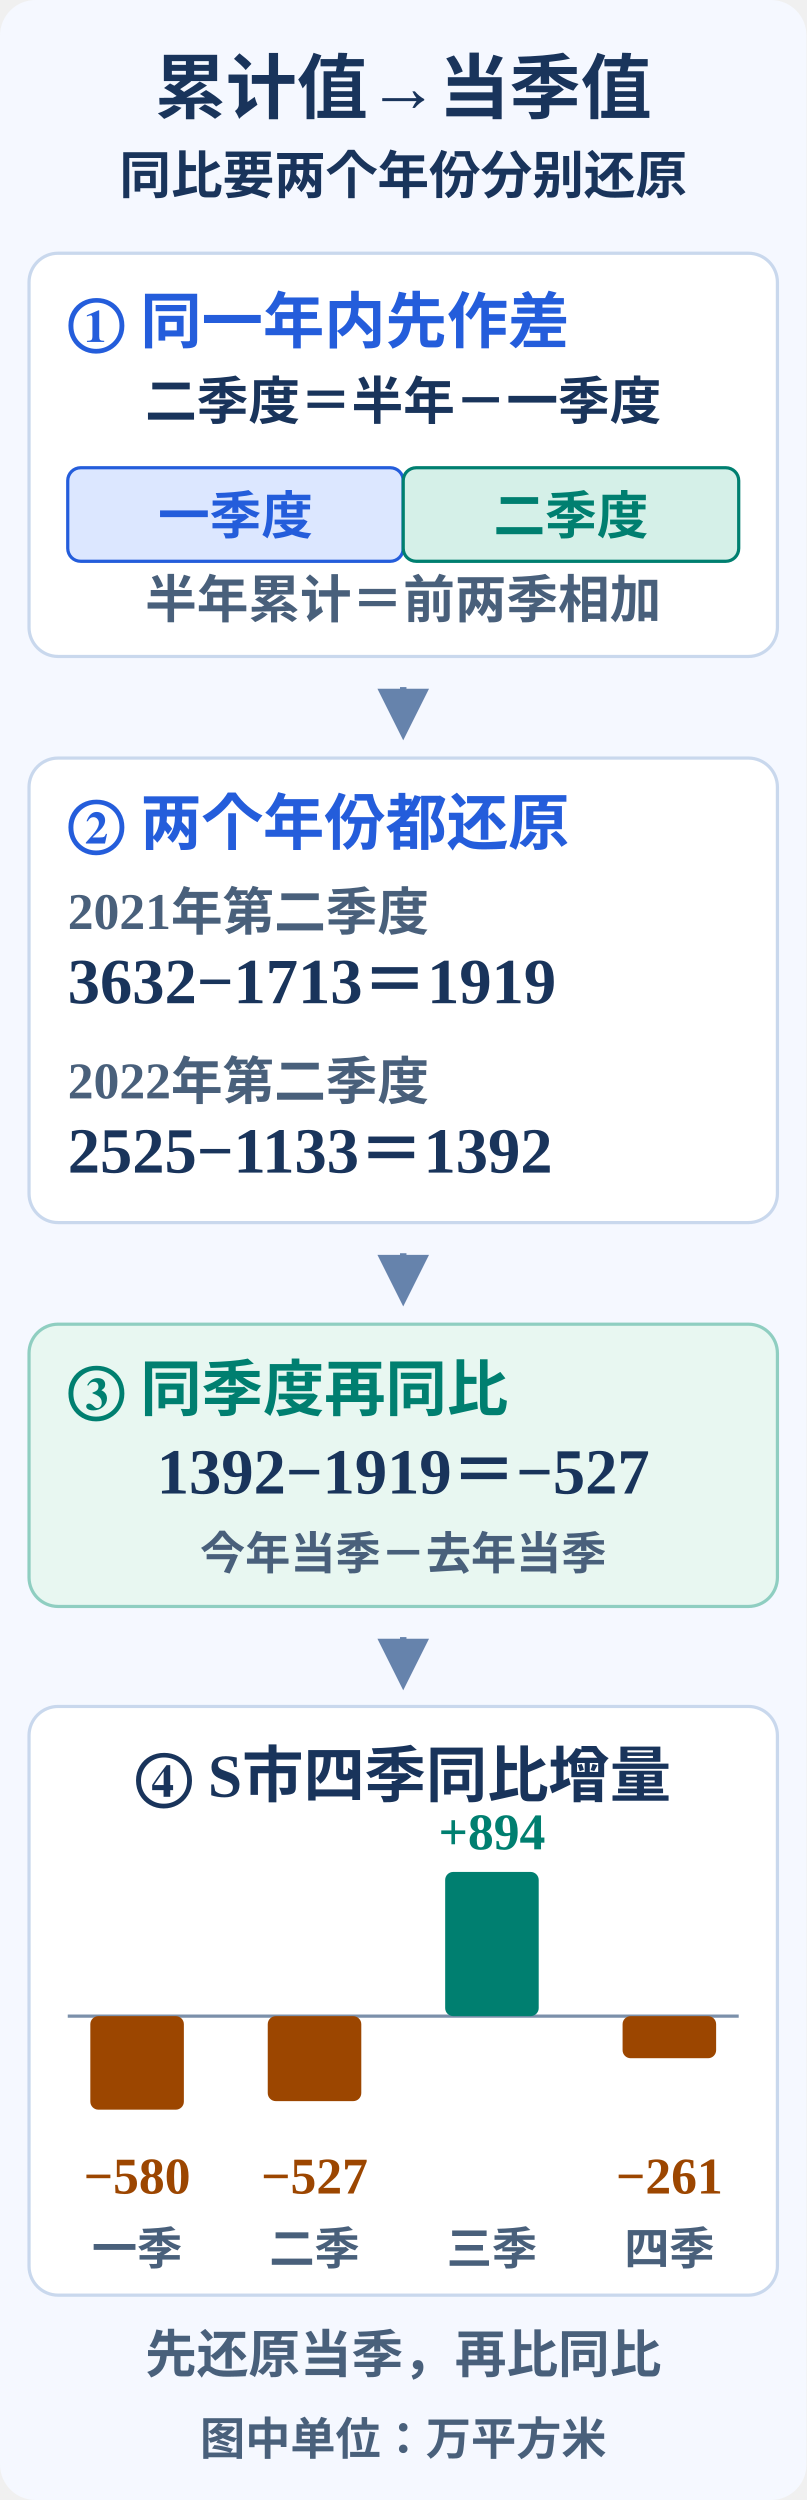
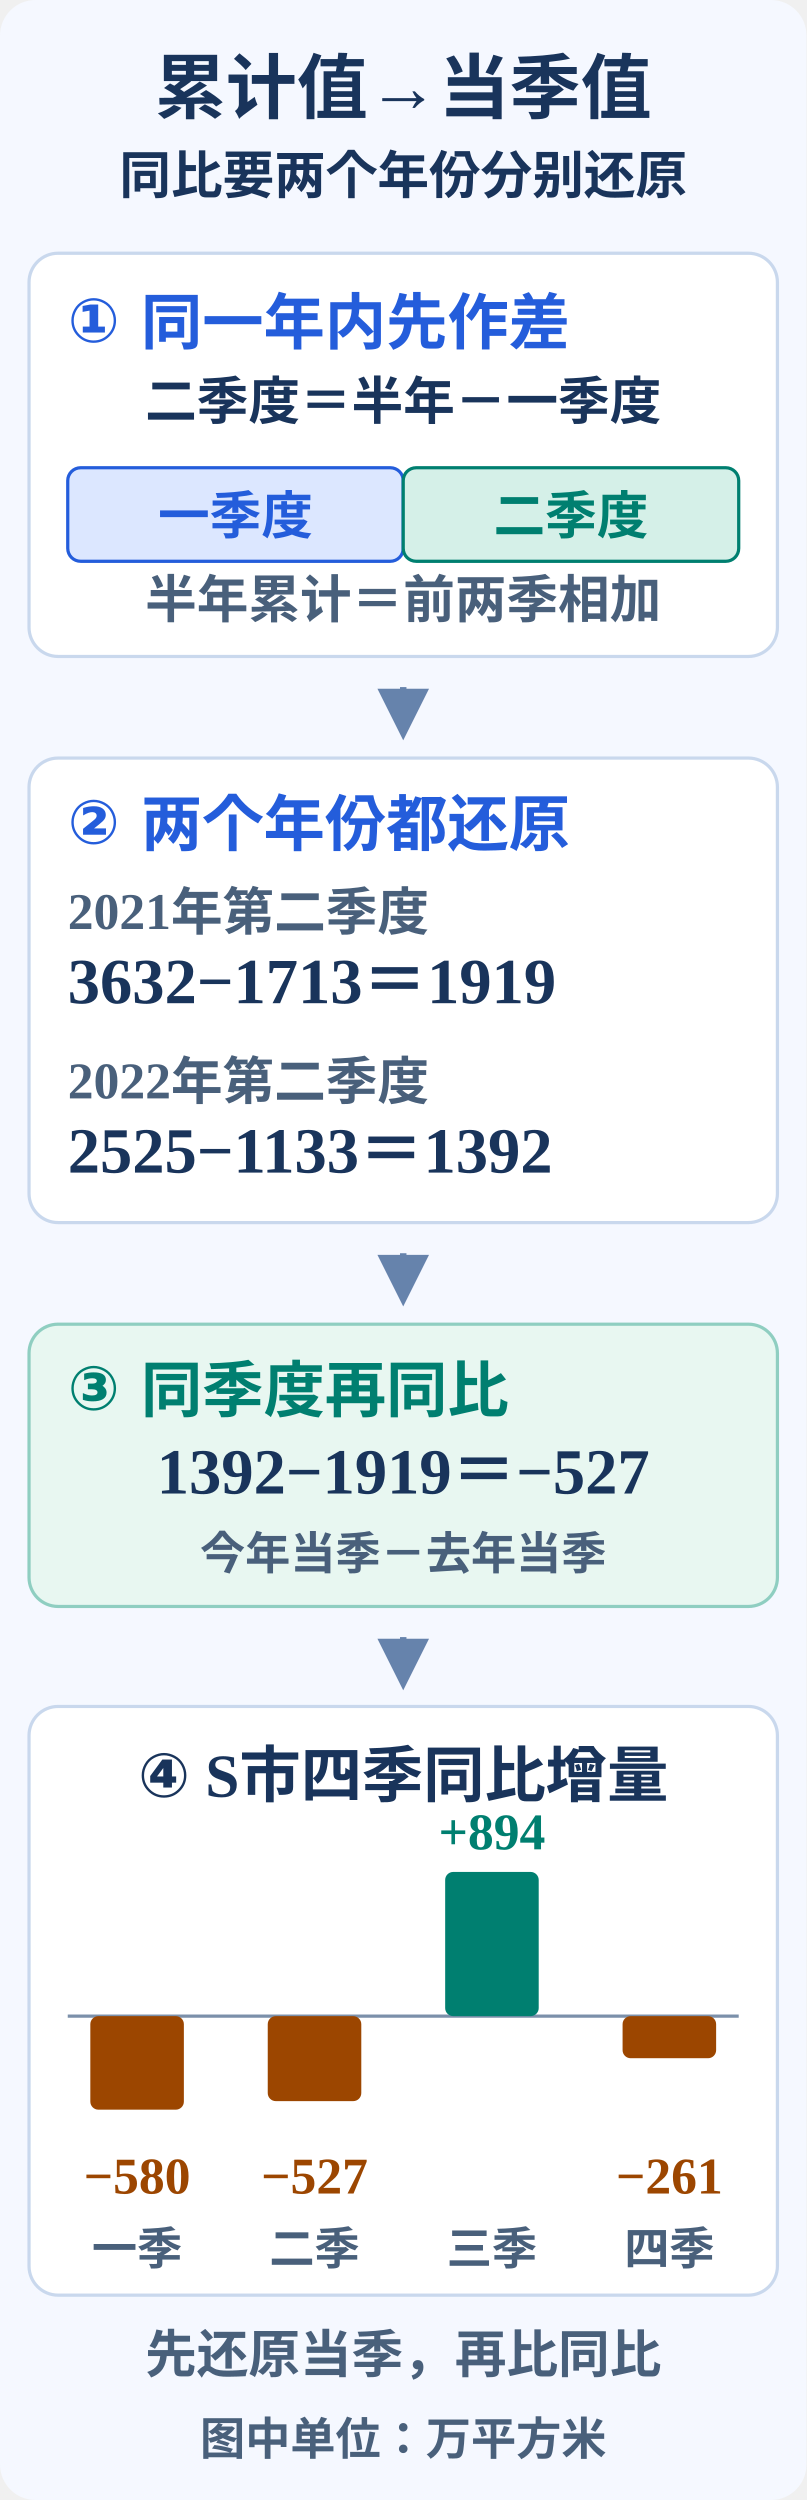
<svg xmlns="http://www.w3.org/2000/svg" width="500" height="1550" viewBox="0 0 500 1550" role="img" aria-labelledby="title desc">
-   <style>text{font-family:"Times New Roman", "KaiTi", "楷体", "STKaiti", "Kaiti SC", serif;fill:#19345b;font-size:32px;font-weight:600}.title{font-size:44px;font-weight:800}.head{font-size:38px;font-weight:800}.small{font-size:28px}.formula{font-size:40px;font-weight:700}.muted{fill:#49607b}.blue{fill:#245ddb}.green{fill:#007f70}.orange{fill:#9c4600}</style>
+   <style>text{font-family:"Times New Roman", "Microsoft YaHei", "微软雅黑", "PingFang SC", "Hiragino Sans GB", sans-serif;fill:#19345b;font-size:32px;font-weight:600}.title{font-size:44px;font-weight:800}.head{font-size:38px;font-weight:800}.small{font-size:28px}.formula{font-size:40px;font-weight:700}.muted{fill:#49607b}.blue{fill:#245ddb}.green{fill:#007f70}.orange{fill:#9c4600}</style>
  <rect width="500" height="1550" rx="22" fill="#f5f8ff" />
  <defs>
    <marker id="arrow" markerWidth="8" markerHeight="8" refX="6" refY="4" orient="auto">
      <path d="M0 0 L8 4 L0 8" fill="#6683ac" />
    </marker>
  </defs>
  <text x="250" y="70" text-anchor="middle" class="title">累计值→当季值</text>
  <text x="250" y="120" text-anchor="middle" class="">同比要两个年份分别还原</text>
  <rect x="18" y="157" width="464" height="250" rx="18" fill="#fff" stroke="#c9d8ed" stroke-width="2" />
  <text x="42" y="212" text-anchor="start" class="head blue">① 同一年内先作差</text>
  <text x="250" y="260" text-anchor="middle" class="">二季度＝半年－一季度</text>
  <rect x="42" y="290" width="208" height="58" rx="8" fill="#dce7ff" stroke="#245ddb" stroke-width="2" />
  <rect x="250" y="290" width="208" height="58" rx="8" fill="#d5f0e8" stroke="#007f70" stroke-width="2" />
  <text x="146" y="331" text-anchor="middle" class="blue">一季度</text>
  <text x="354" y="331" text-anchor="middle" class="green">二季度</text>
  <text x="250" y="383" text-anchor="middle" class="muted">半年累计＝前两季相加</text>
  <path d="M250 426 V451" stroke="#6683ac" stroke-width="4" marker-end="url(#arrow)" fill="none" />
  <rect x="18" y="470" width="464" height="288" rx="18" fill="#fff" stroke="#c9d8ed" stroke-width="2" />
  <text x="42" y="523" text-anchor="start" class="head blue">② 两个年份都还原</text>
  <text x="42" y="576" text-anchor="start" class="muted">2021年第二季度</text>
  <text x="42" y="622" text-anchor="start" class="formula">3632−1713＝1919</text>
  <text x="42" y="681" text-anchor="start" class="muted">2022年第二季度</text>
  <text x="42" y="727" text-anchor="start" class="formula">2525−1133＝1392</text>
  <path d="M250 777 V802" stroke="#6683ac" stroke-width="4" marker-end="url(#arrow)" fill="none" />
  <rect x="18" y="821" width="464" height="175" rx="18" fill="#e8f7f1" stroke="#8fcec1" stroke-width="2" />
  <text x="42" y="874" text-anchor="start" class="head green">③ 同季度再同比</text>
  <text x="250" y="926" text-anchor="middle" class="formula">1392−1919＝−527</text>
  <text x="250" y="973" text-anchor="middle" class="small muted">今年当季－去年当季</text>
  <path d="M250 1015 V1040" stroke="#6683ac" stroke-width="4" marker-end="url(#arrow)" fill="none" />
  <rect x="18" y="1058" width="464" height="365" rx="18" fill="#fff" stroke="#c9d8ed" stroke-width="2" />
  <text x="250" y="1114" text-anchor="middle" class="head">④ S市四季同比增量</text>
  <path d="M42 1250 H458" stroke="#7b90aa" stroke-width="2" />
  <rect x="56" y="1250.0" width="58" height="58.0" rx="5" fill="#9c4600" />
  <text x="85" y="1360" text-anchor="middle" class="orange">−580</text>
  <text x="85" y="1404" text-anchor="middle" class="small muted">一季</text>
  <rect x="166" y="1250.0" width="58" height="52.7" rx="5" fill="#9c4600" />
  <text x="195" y="1360" text-anchor="middle" class="orange">−527</text>
  <text x="195" y="1404" text-anchor="middle" class="small muted">二季</text>
  <rect x="276" y="1160.6" width="58" height="89.4" rx="5" fill="#007f70" />
  <text x="305" y="1146.6" text-anchor="middle" class="green">+894</text>
  <text x="305" y="1404" text-anchor="middle" class="small muted">三季</text>
  <rect x="386" y="1250.0" width="58" height="26.1" rx="5" fill="#9c4600" />
  <text x="415" y="1360" text-anchor="middle" class="orange">−261</text>
  <text x="415" y="1404" text-anchor="middle" class="small muted">四季</text>
  <text x="250" y="1471" text-anchor="middle" class="muted">先还原当季，再比同比</text>
  <text x="250" y="1522" text-anchor="middle" class="small muted">图中单位：万平方米</text>
</svg>
